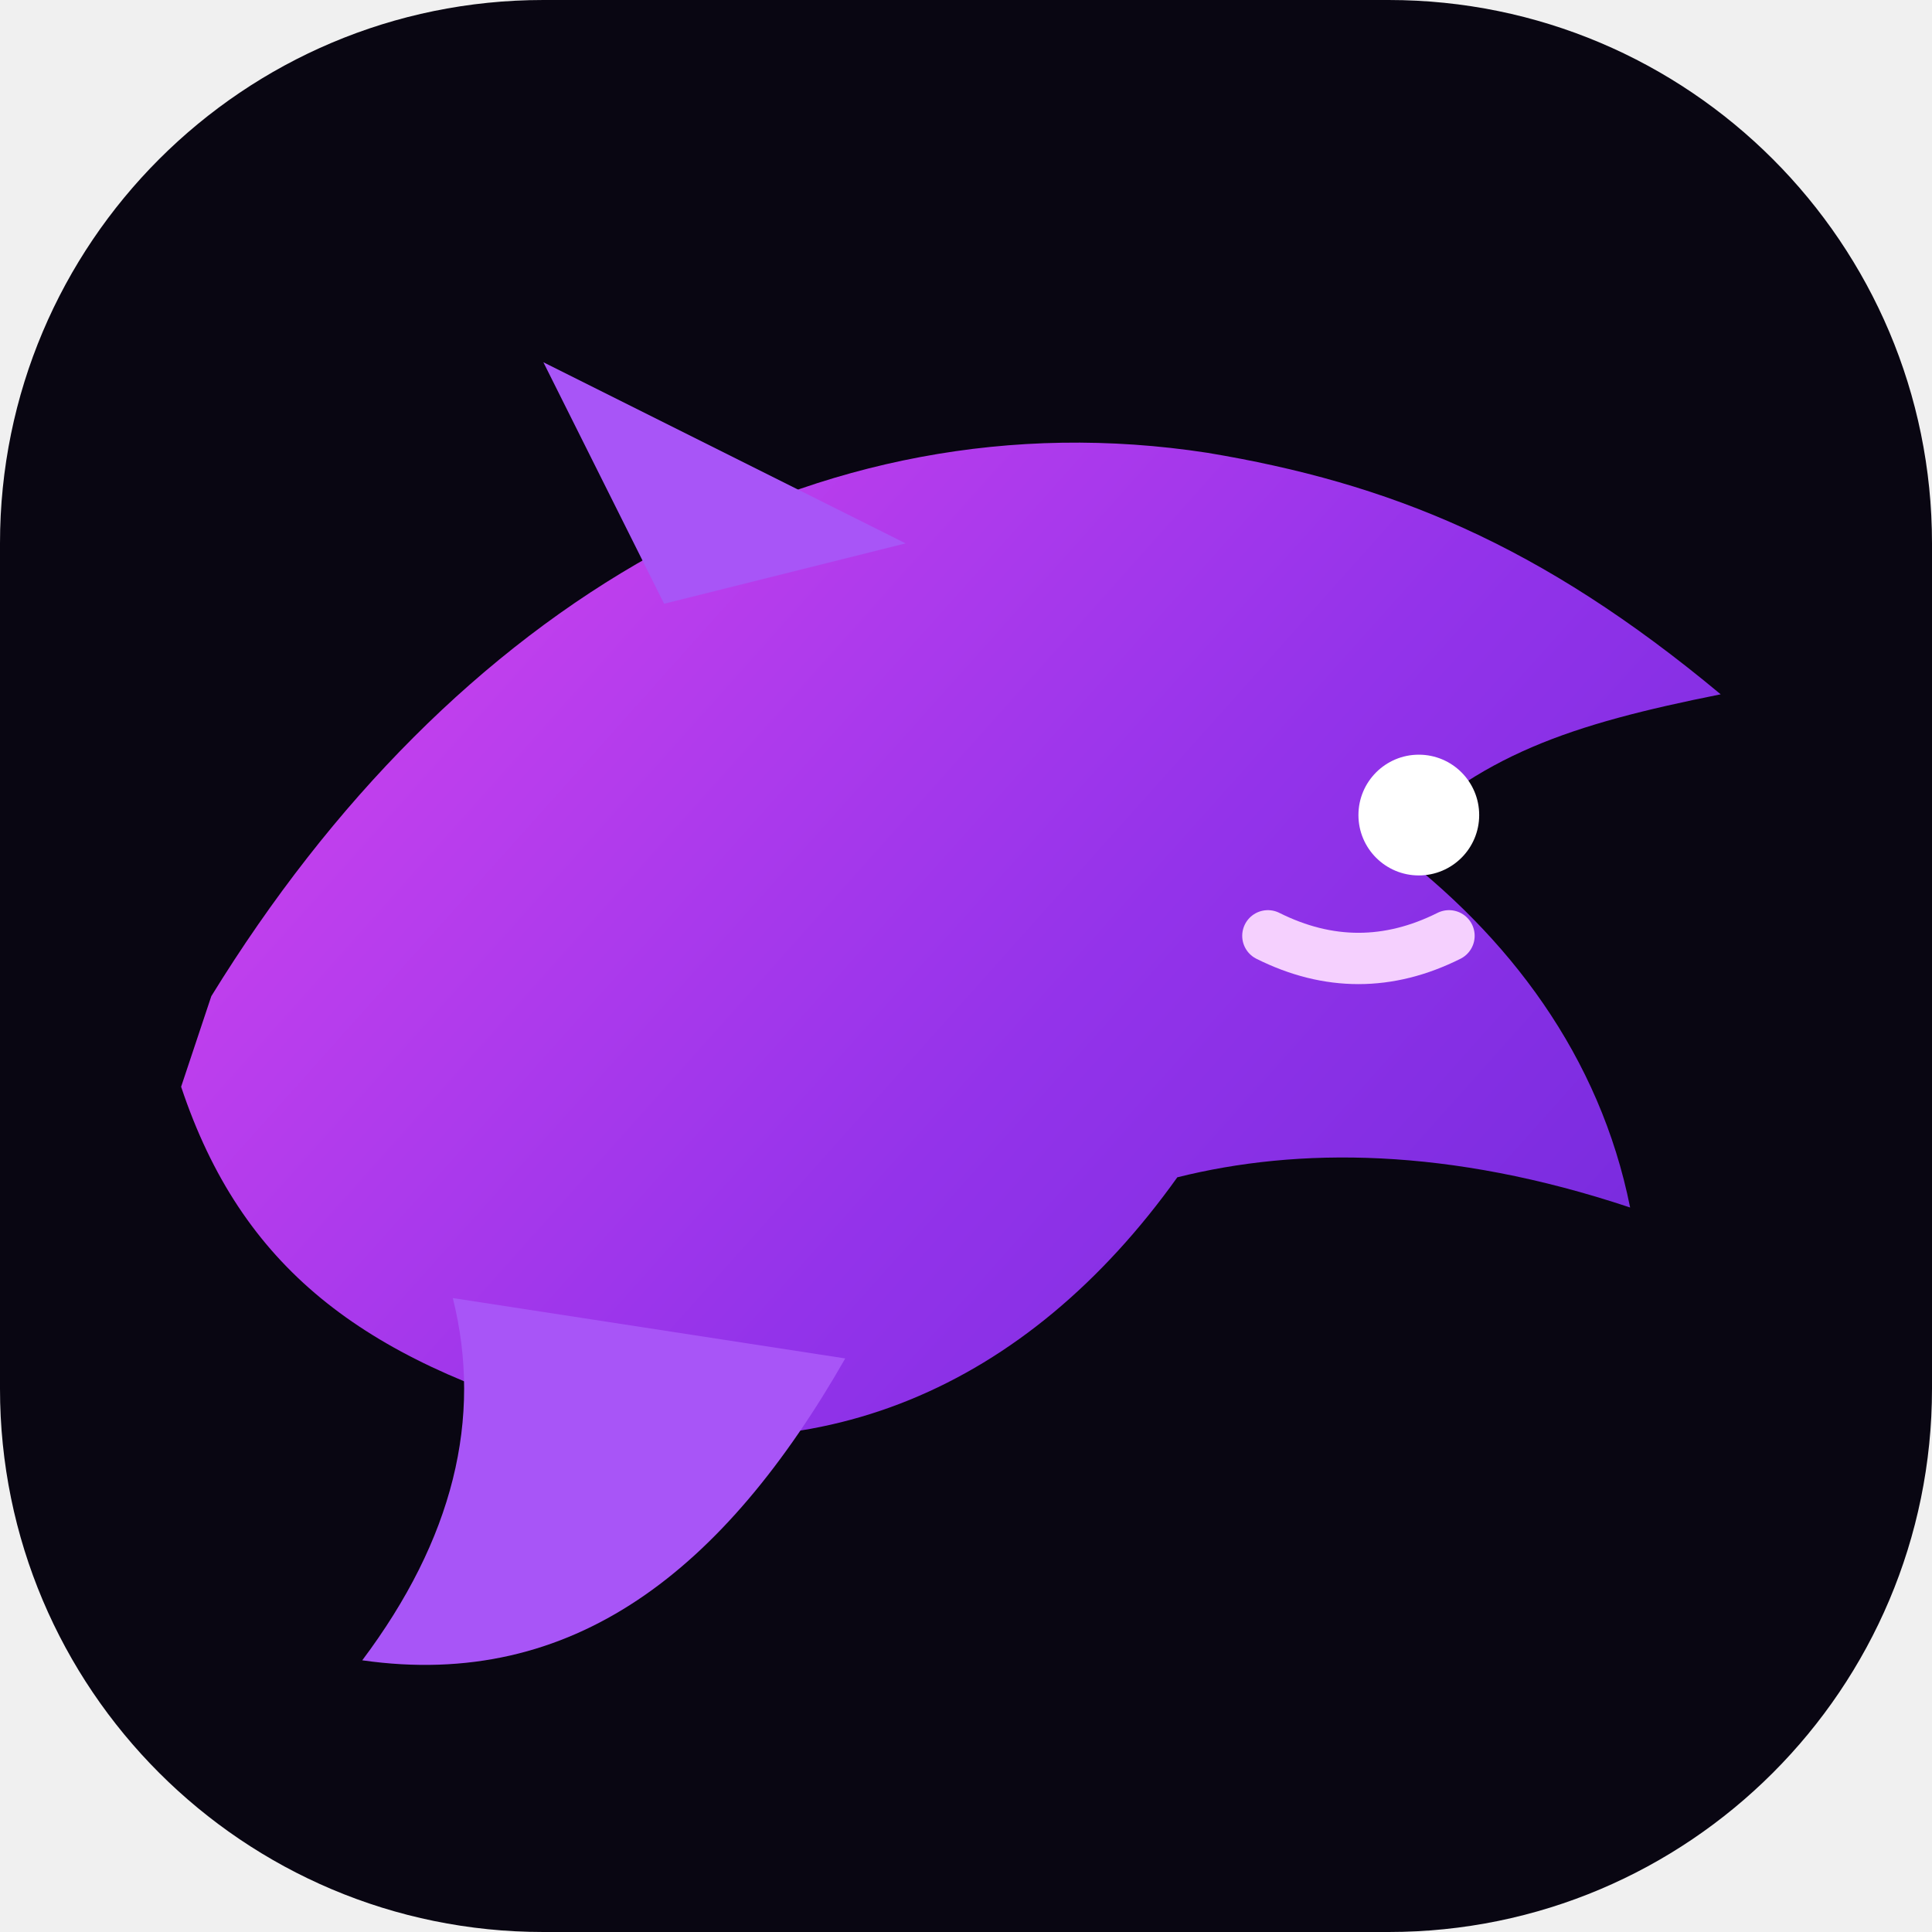
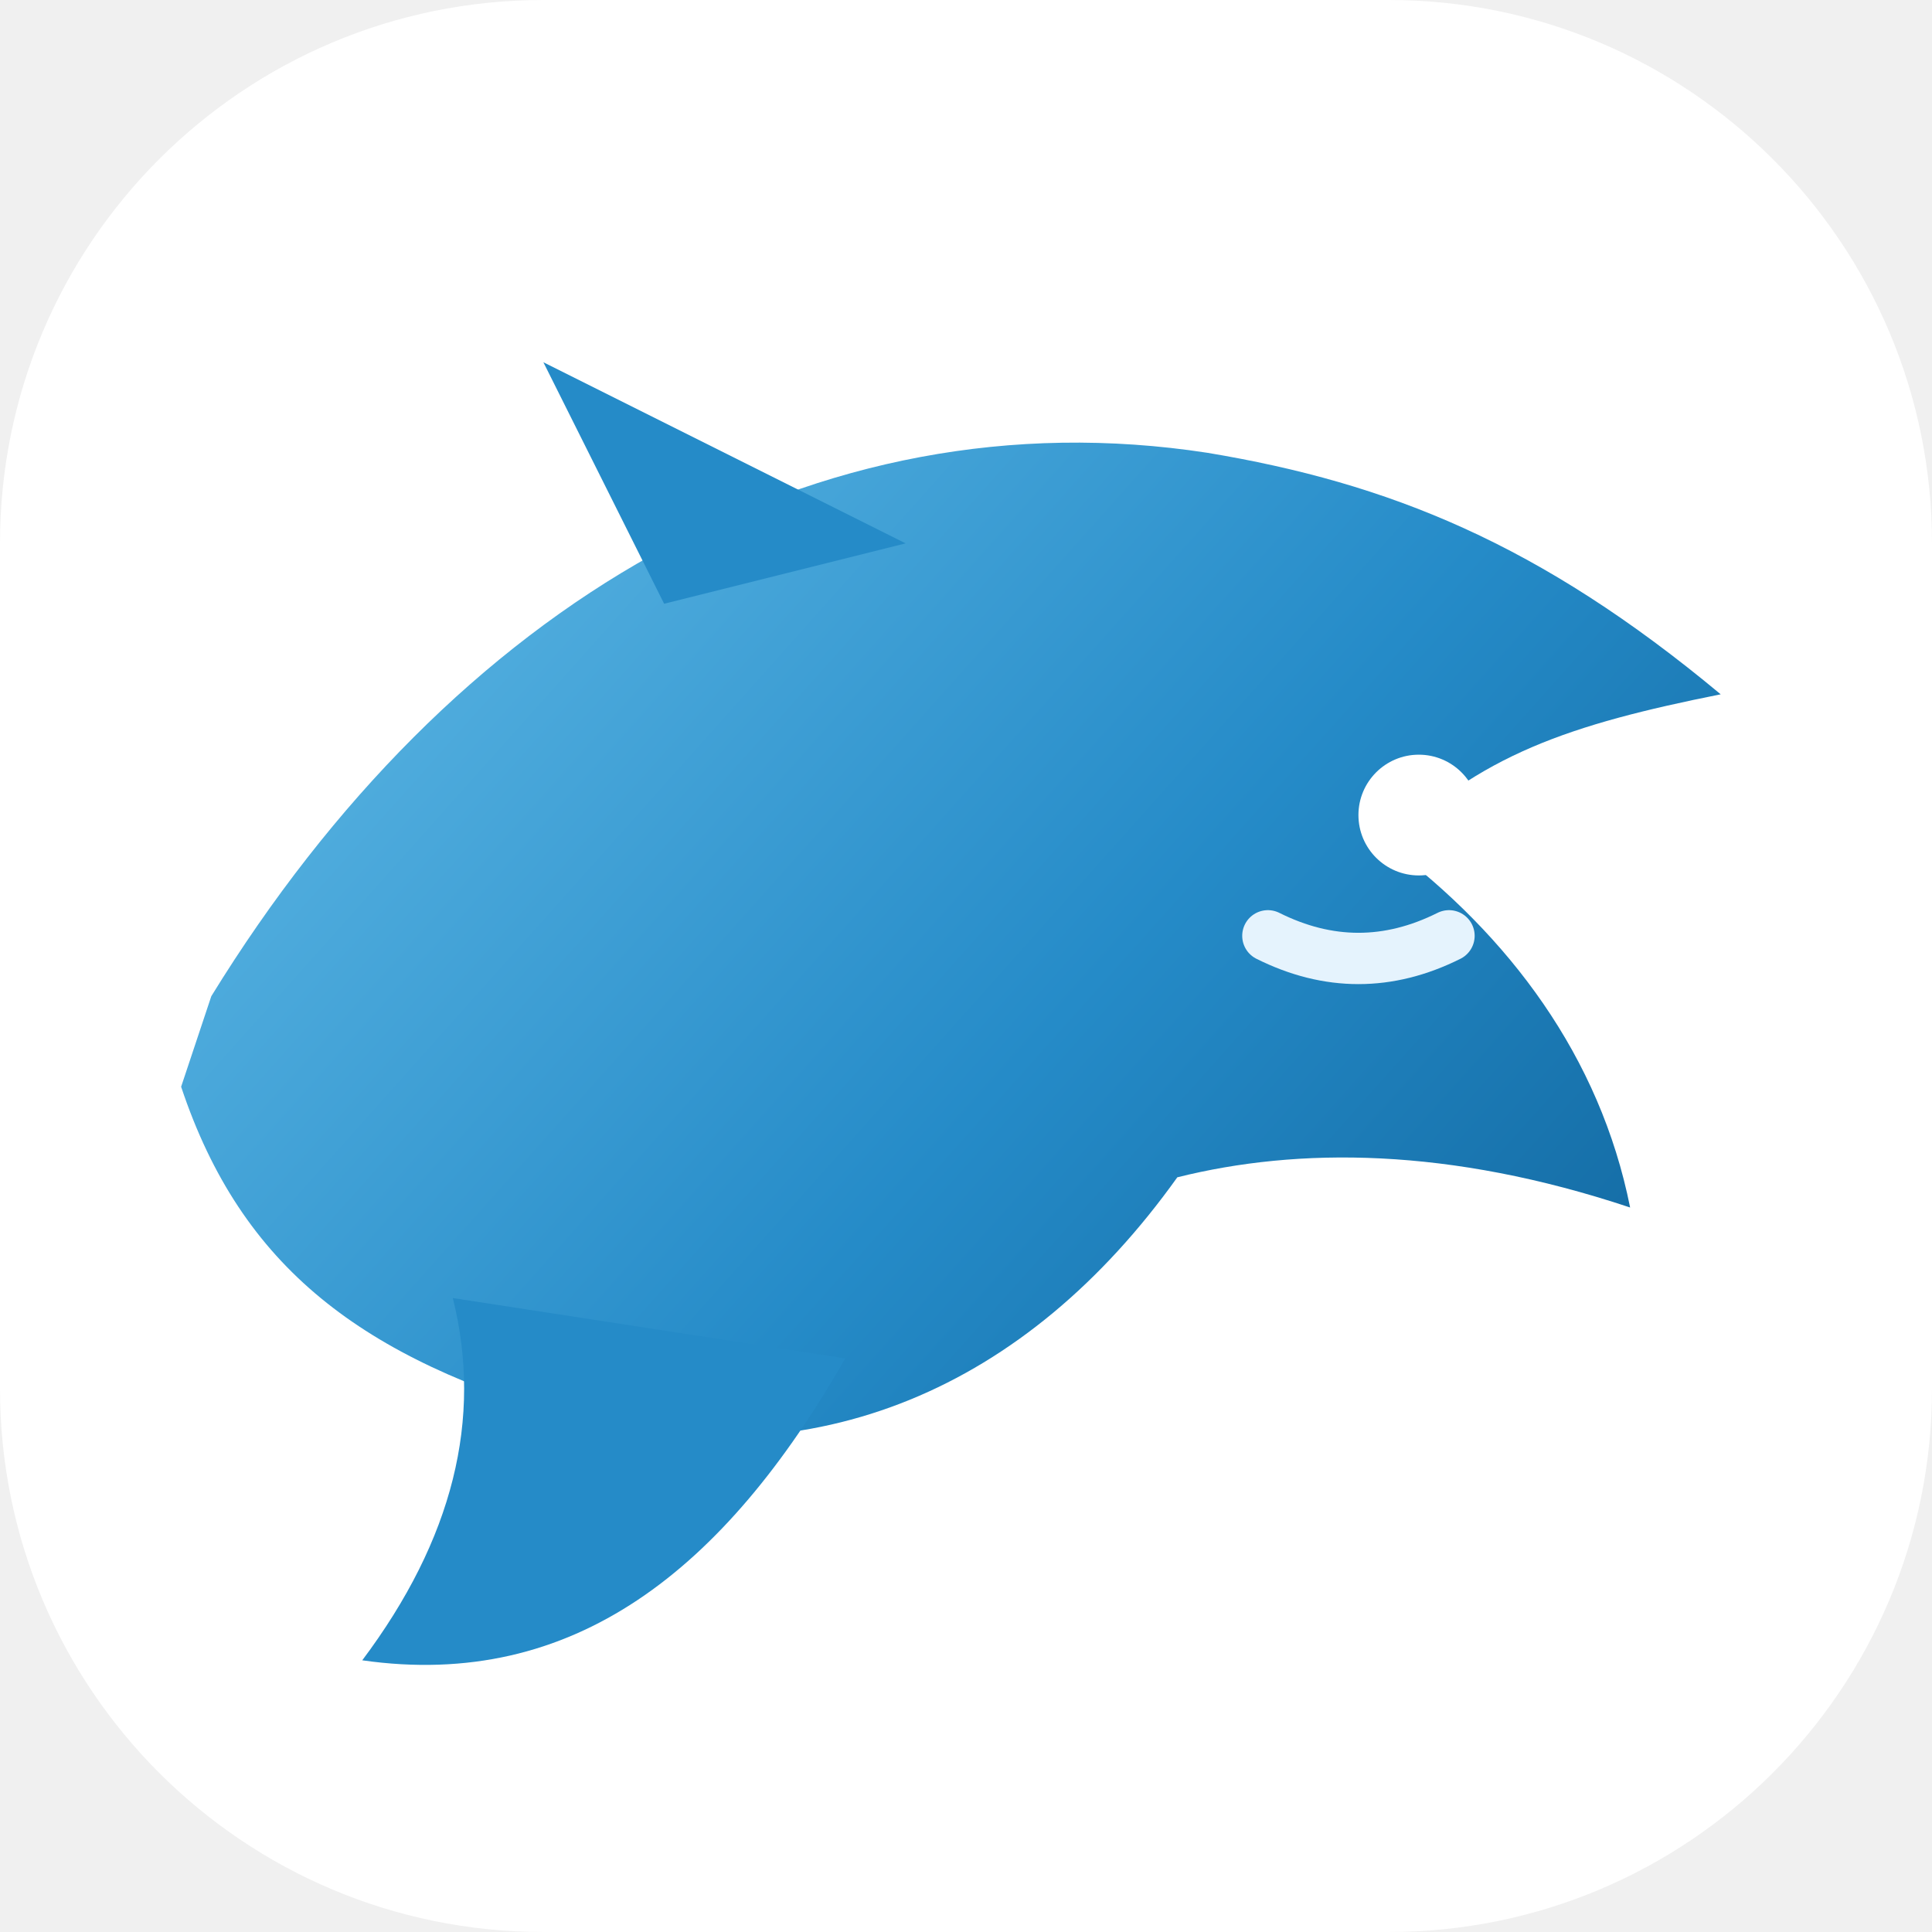
<svg xmlns="http://www.w3.org/2000/svg" viewBox="0 0 64 64" role="img" aria-label="LeadHunter">
  <defs>
-     <linearGradient id="purple" x1="8" y1="12" x2="55" y2="54" gradientUnits="userSpaceOnUse">
-       <stop stop-color="#d946ef" />
-       <stop offset=".55" stop-color="#9333ea" />
-       <stop offset="1" stop-color="#6d28d9" />
+     <linearGradient id="blue" x1="8" y1="12" x2="55" y2="54" gradientUnits="userSpaceOnUse">
+       <stop stop-color="#65bde8" />
+       <stop offset=".55" stop-color="#258bc8" />
+       <stop offset="1" stop-color="#0d5f96" />
    </linearGradient>
  </defs>
-   <rect width="64" height="64" rx="18" fill="#090612" />
-   <path d="M7 33c8-13 20-20 33-18 6 1 11 3 17 8-5 1-8 2-11 5 4 3 7 7 8 12-6-2-11-2-15-1-5 7-12 10-20 8-7-2-11-5-13-11L7 33Z" fill="url(#purple)" />
-   <path d="M28 45c-4 7-9 11-16 10 3-4 4-8 3-12M22 20l-4-8 12 6" fill="#a855f7" />
-   <circle cx="47" cy="27" r="2" fill="#fff" />
-   <path d="M48 31c-2 1-4 1-6 0" fill="none" stroke="#f5d0fe" stroke-width="1.7" stroke-linecap="round" />
+   <rect width="64" height="64" rx="18" fill="#ffffff" />
+   <path d="M7 33c8-13 20-20 33-18 6 1 11 3 17 8-5 1-8 2-11 5 4 3 7 7 8 12-6-2-11-2-15-1-5 7-12 10-20 8-7-2-11-5-13-11L7 33Z" fill="url(#blue)" />
+   <path d="M28 45c-4 7-9 11-16 10 3-4 4-8 3-12M22 20l-4-8 12 6" fill="#258bc8" />
+   <circle cx="47" cy="27" r="2" fill="#ffffff" />
+   <path d="M48 31c-2 1-4 1-6 0" fill="none" stroke="#e5f3fd" stroke-width="1.7" stroke-linecap="round" />
</svg>
